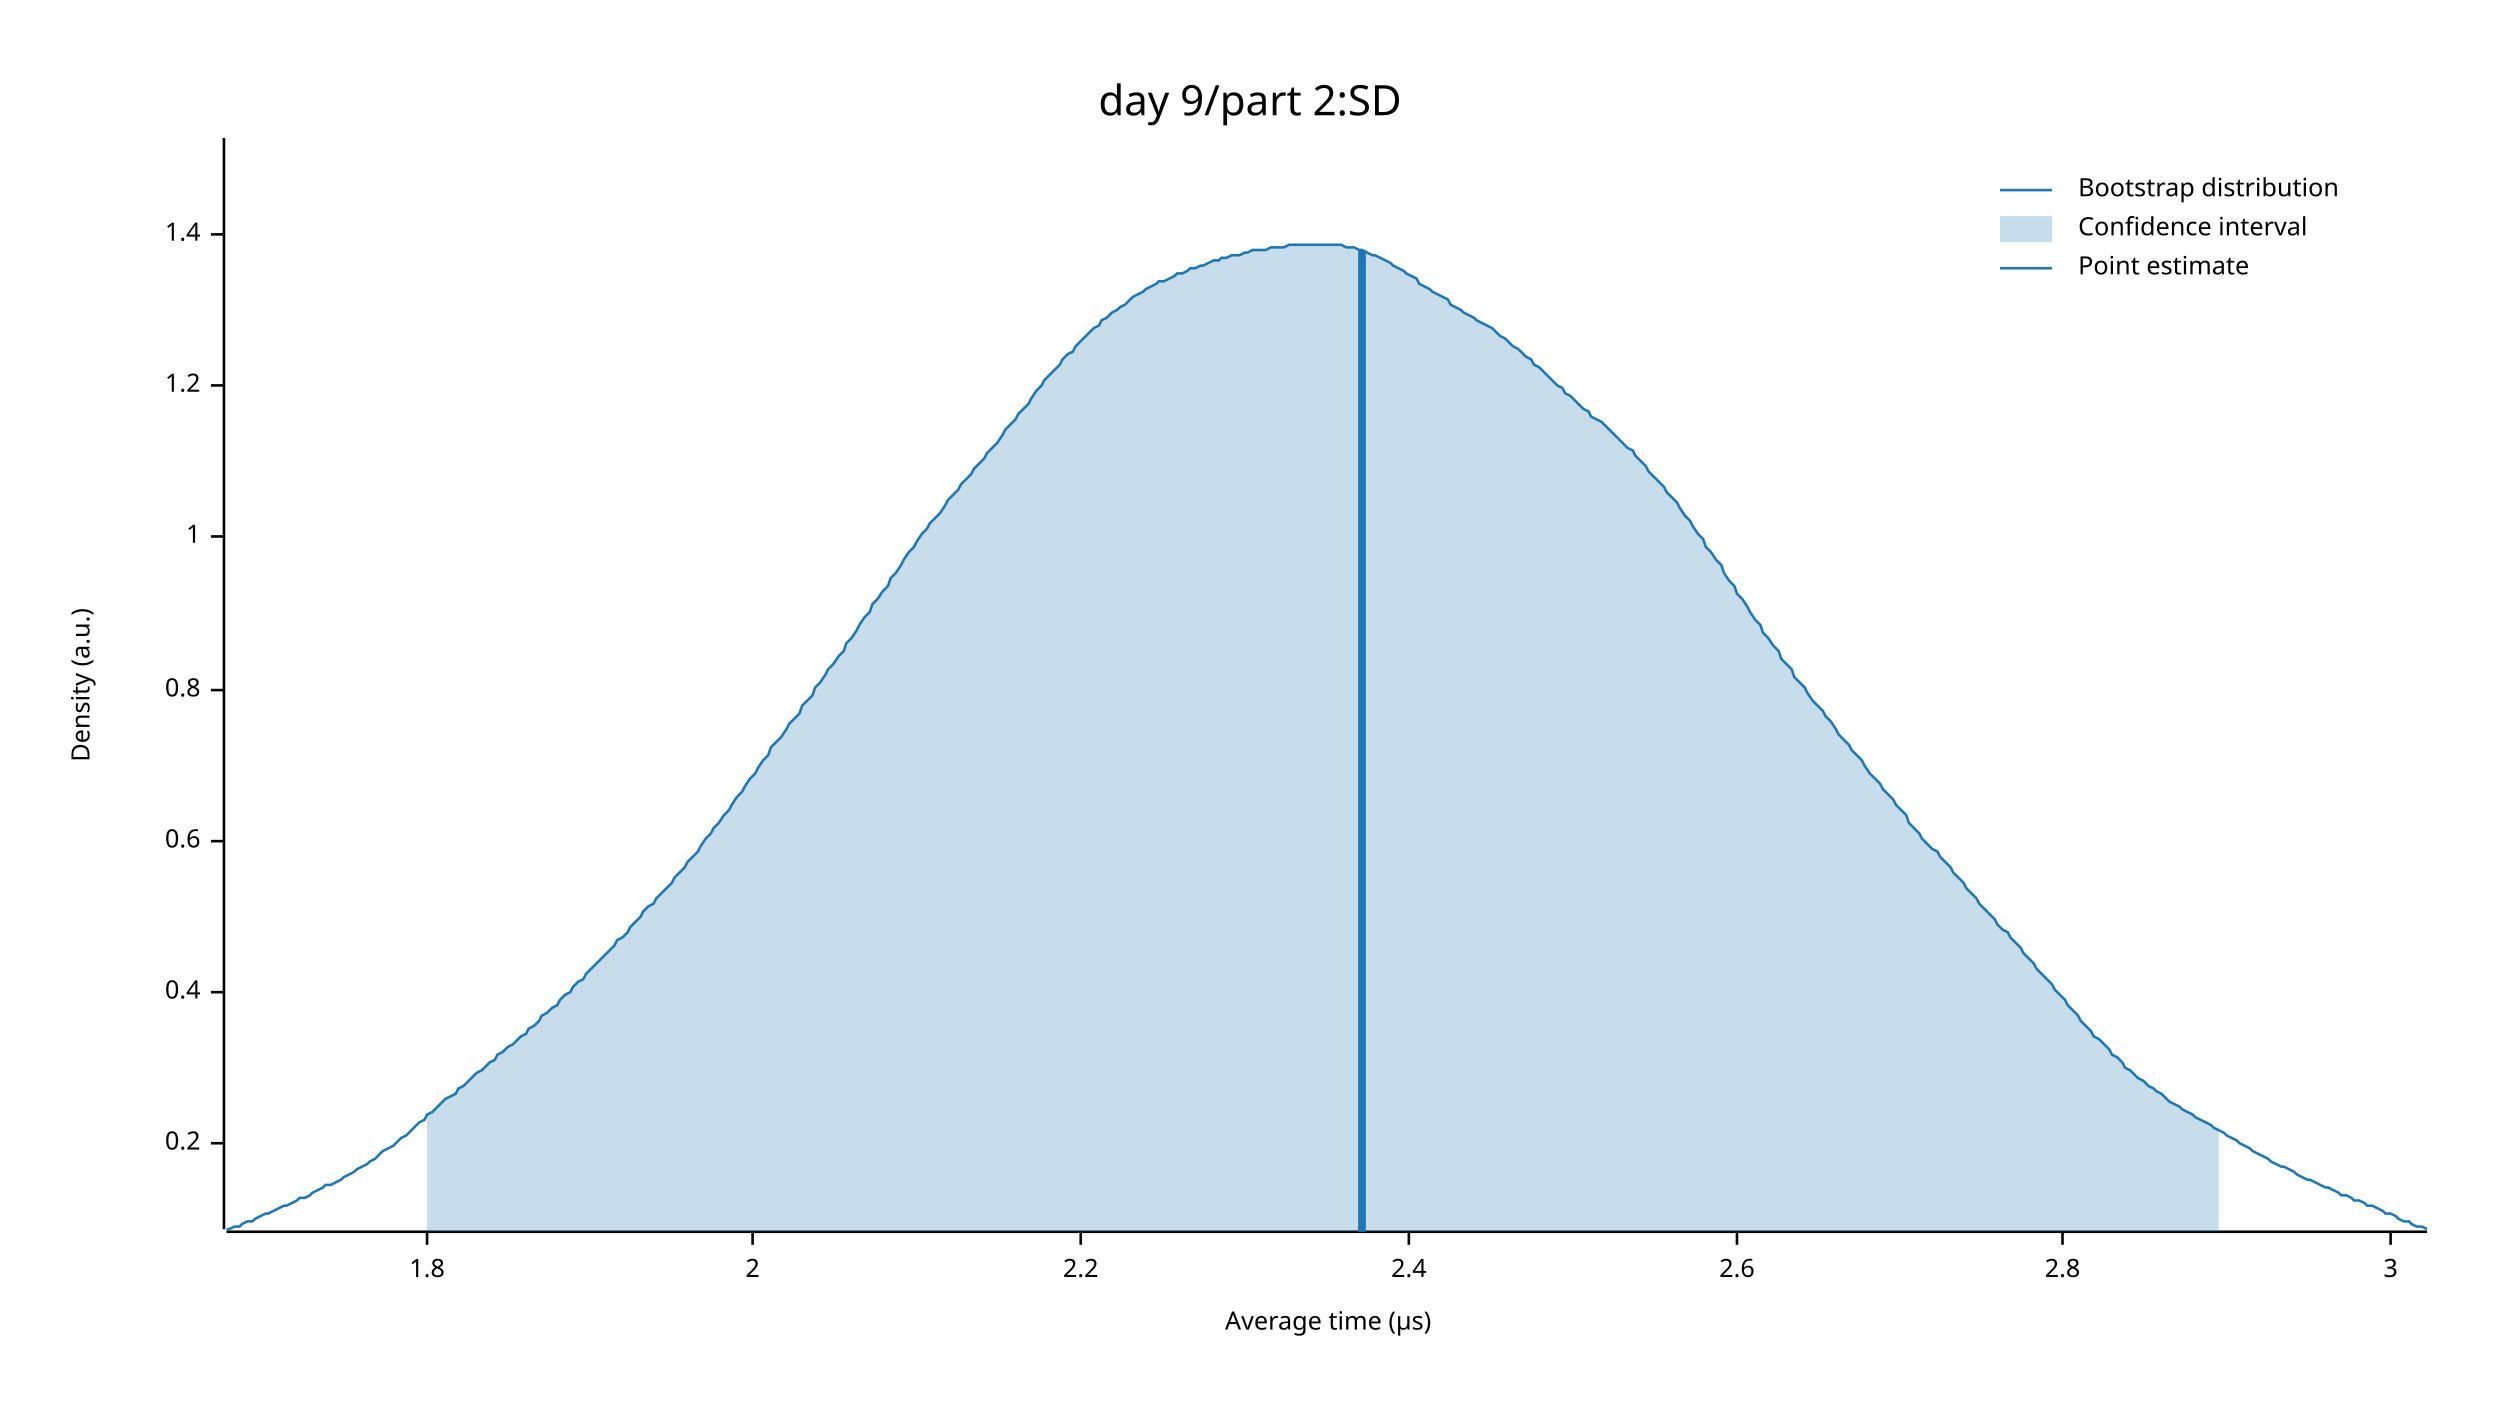
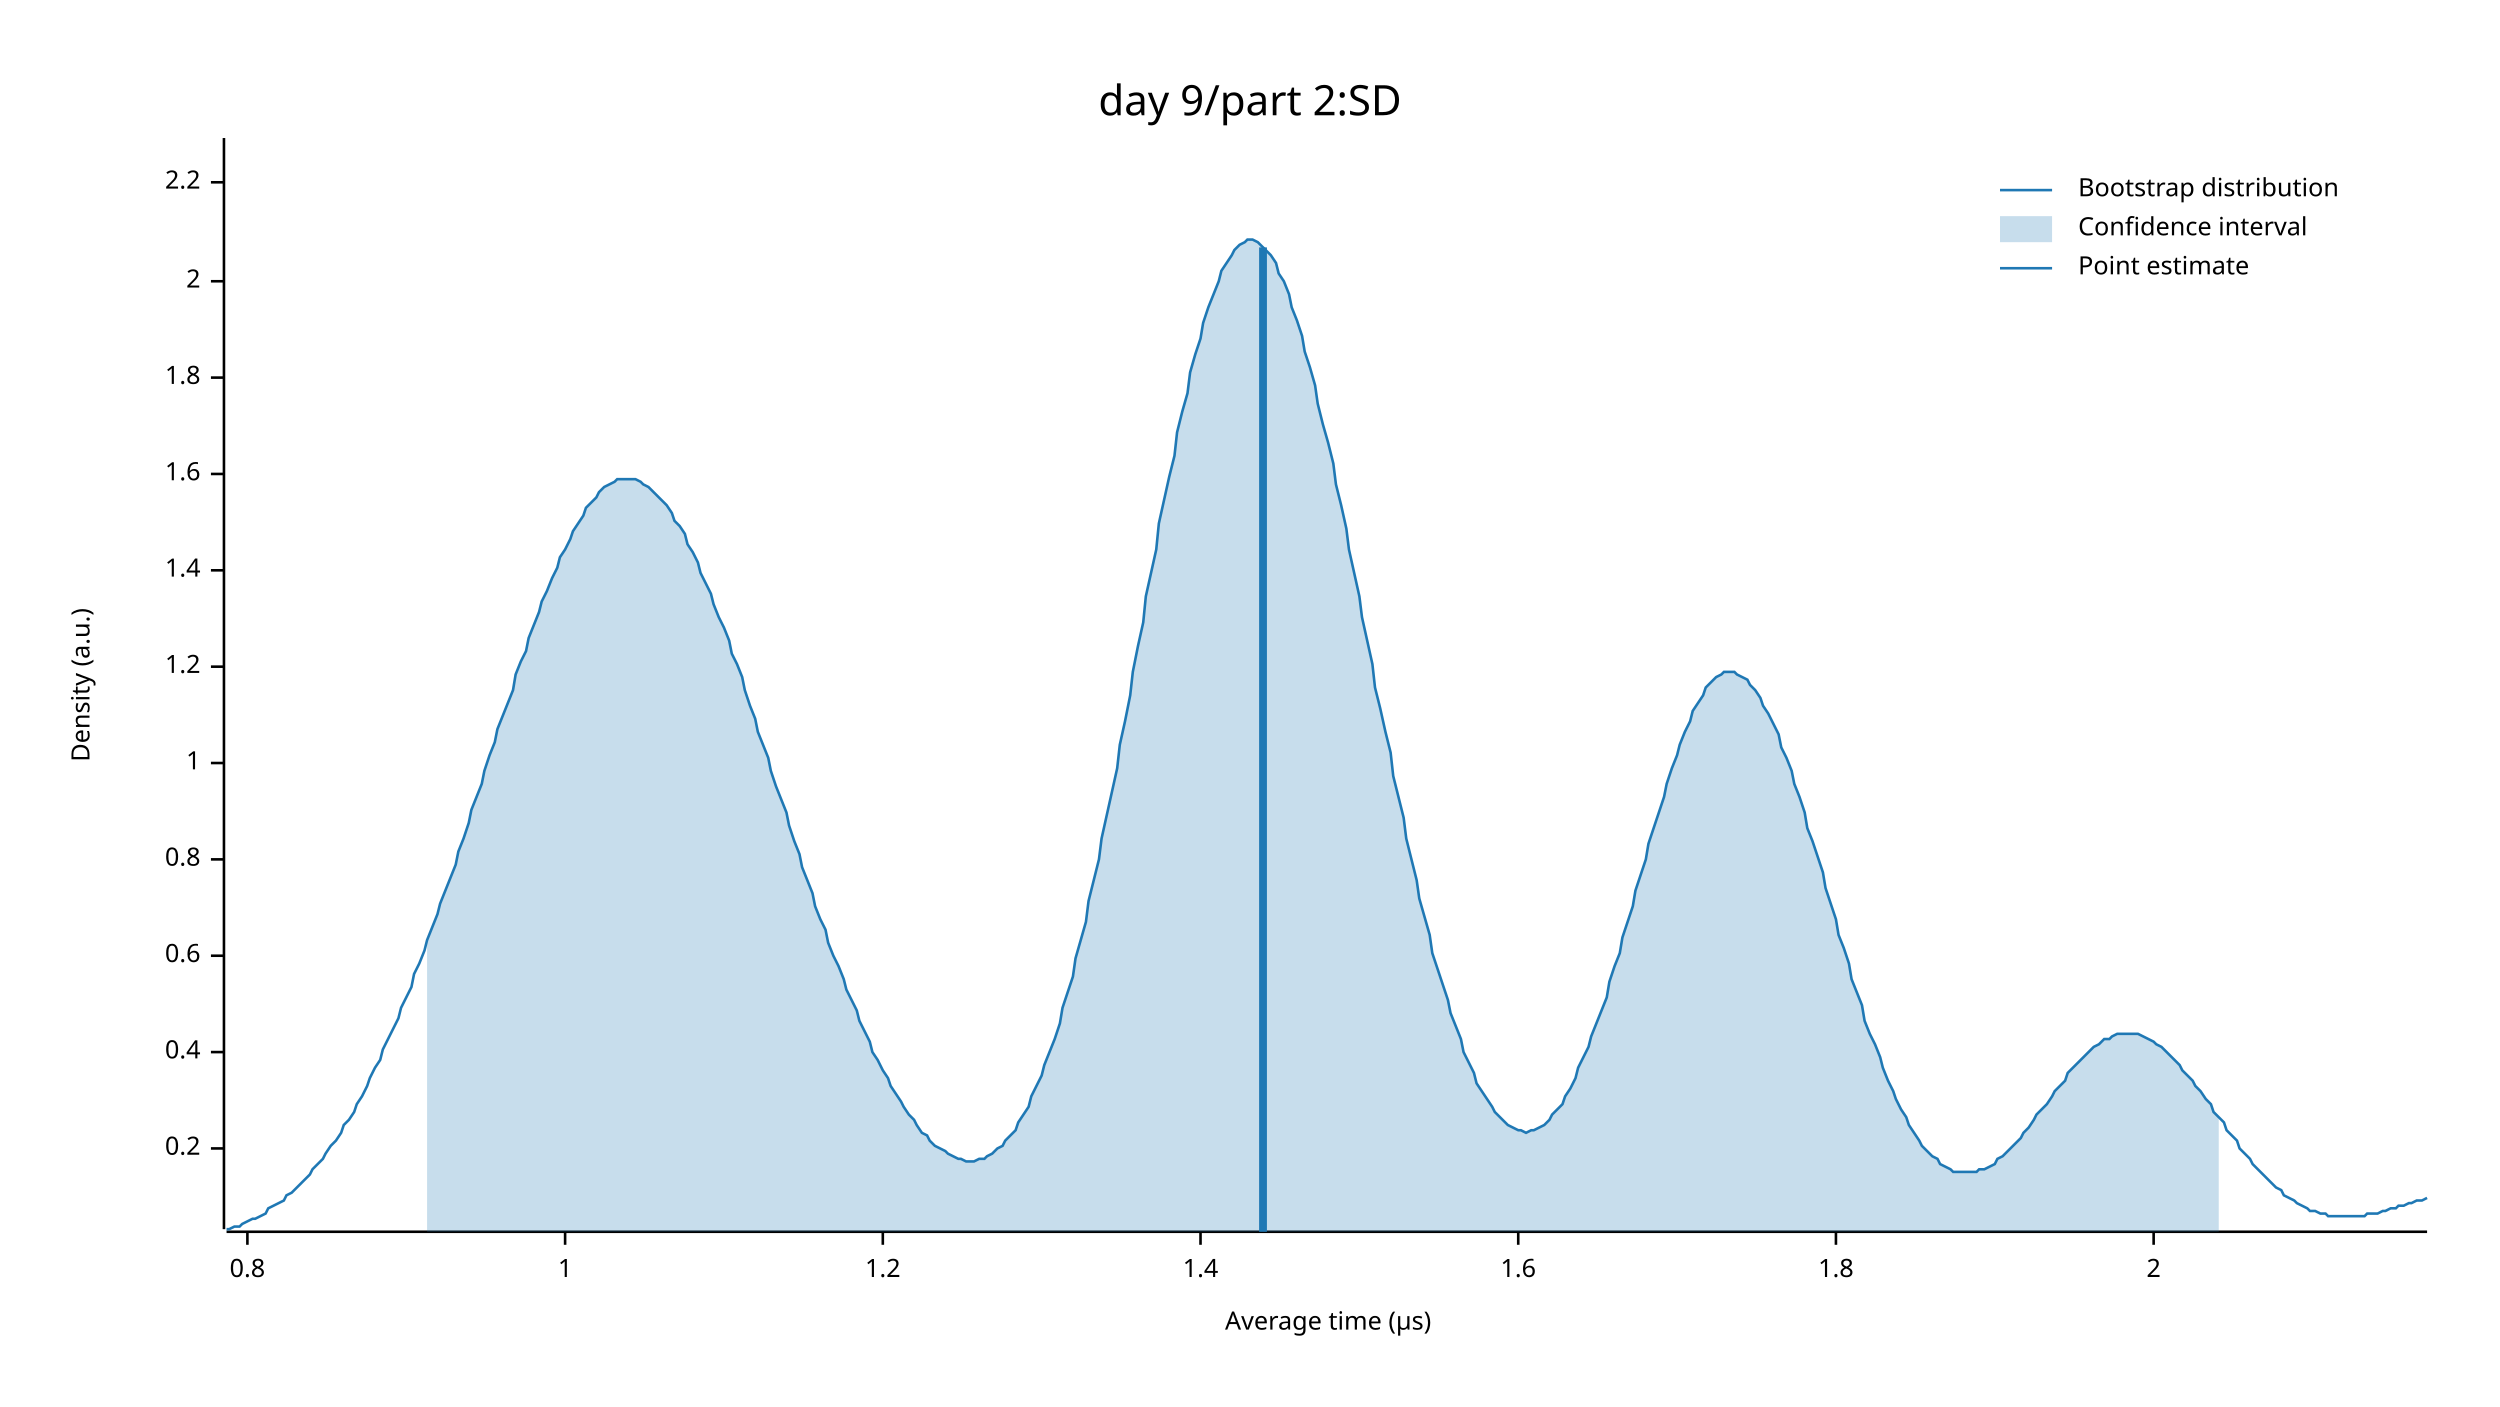
<svg xmlns="http://www.w3.org/2000/svg" width="960" height="540" viewBox="0 0 960 540">
  <text x="480" y="32" dy="0.76em" text-anchor="middle" font-family="sans-serif" font-size="16.129" opacity="1" fill="#000000">
day 9/part 2:SD
</text>
  <text x="27" y="263" dy="0.76em" text-anchor="middle" font-family="sans-serif" font-size="9.677" opacity="1" fill="#000000" transform="rotate(270, 27, 263)">
Density (a.u.)
</text>
  <text x="510" y="513" dy="-0.5ex" text-anchor="middle" font-family="sans-serif" font-size="9.677" opacity="1" fill="#000000">
Average time (µs)
</text>
  <polyline fill="none" opacity="1" stroke="#000000" stroke-width="1" points="86,53 86,472 " />
-   <text x="77" y="439" dy="0.5ex" text-anchor="end" font-family="sans-serif" font-size="9.677" opacity="1" fill="#000000">
+   <text x="77" y="441" dy="0.5ex" text-anchor="end" font-family="sans-serif" font-size="9.677" opacity="1" fill="#000000">
0.2
</text>
-   <polyline fill="none" opacity="1" stroke="#000000" stroke-width="1" points="81,439 86,439 " />
-   <text x="77" y="381" dy="0.5ex" text-anchor="end" font-family="sans-serif" font-size="9.677" opacity="1" fill="#000000">
+   <polyline fill="none" opacity="1" stroke="#000000" stroke-width="1" points="81,441 86,441 " />
+   <text x="77" y="404" dy="0.5ex" text-anchor="end" font-family="sans-serif" font-size="9.677" opacity="1" fill="#000000">
0.4
</text>
-   <polyline fill="none" opacity="1" stroke="#000000" stroke-width="1" points="81,381 86,381 " />
-   <text x="77" y="323" dy="0.5ex" text-anchor="end" font-family="sans-serif" font-size="9.677" opacity="1" fill="#000000">
+   <polyline fill="none" opacity="1" stroke="#000000" stroke-width="1" points="81,404 86,404 " />
+   <text x="77" y="367" dy="0.5ex" text-anchor="end" font-family="sans-serif" font-size="9.677" opacity="1" fill="#000000">
0.6
</text>
-   <polyline fill="none" opacity="1" stroke="#000000" stroke-width="1" points="81,323 86,323 " />
-   <text x="77" y="265" dy="0.5ex" text-anchor="end" font-family="sans-serif" font-size="9.677" opacity="1" fill="#000000">
+   <polyline fill="none" opacity="1" stroke="#000000" stroke-width="1" points="81,367 86,367 " />
+   <text x="77" y="330" dy="0.5ex" text-anchor="end" font-family="sans-serif" font-size="9.677" opacity="1" fill="#000000">
0.8
</text>
-   <polyline fill="none" opacity="1" stroke="#000000" stroke-width="1" points="81,265 86,265 " />
-   <text x="77" y="206" dy="0.5ex" text-anchor="end" font-family="sans-serif" font-size="9.677" opacity="1" fill="#000000">
+   <polyline fill="none" opacity="1" stroke="#000000" stroke-width="1" points="81,330 86,330 " />
+   <text x="77" y="293" dy="0.5ex" text-anchor="end" font-family="sans-serif" font-size="9.677" opacity="1" fill="#000000">
1
</text>
-   <polyline fill="none" opacity="1" stroke="#000000" stroke-width="1" points="81,206 86,206 " />
-   <text x="77" y="148" dy="0.5ex" text-anchor="end" font-family="sans-serif" font-size="9.677" opacity="1" fill="#000000">
+   <polyline fill="none" opacity="1" stroke="#000000" stroke-width="1" points="81,293 86,293 " />
+   <text x="77" y="256" dy="0.5ex" text-anchor="end" font-family="sans-serif" font-size="9.677" opacity="1" fill="#000000">
1.2
</text>
-   <polyline fill="none" opacity="1" stroke="#000000" stroke-width="1" points="81,148 86,148 " />
-   <text x="77" y="90" dy="0.5ex" text-anchor="end" font-family="sans-serif" font-size="9.677" opacity="1" fill="#000000">
+   <polyline fill="none" opacity="1" stroke="#000000" stroke-width="1" points="81,256 86,256 " />
+   <text x="77" y="219" dy="0.5ex" text-anchor="end" font-family="sans-serif" font-size="9.677" opacity="1" fill="#000000">
1.4
</text>
-   <polyline fill="none" opacity="1" stroke="#000000" stroke-width="1" points="81,90 86,90 " />
-   <polyline fill="none" opacity="1" stroke="#000000" stroke-width="1" points="87,473 932,473 " />
-   <text x="164" y="483" dy="0.76em" text-anchor="middle" font-family="sans-serif" font-size="9.677" opacity="1" fill="#000000">
+   <polyline fill="none" opacity="1" stroke="#000000" stroke-width="1" points="81,219 86,219 " />
+   <text x="77" y="182" dy="0.5ex" text-anchor="end" font-family="sans-serif" font-size="9.677" opacity="1" fill="#000000">
+ 1.6
+ </text>
+   <polyline fill="none" opacity="1" stroke="#000000" stroke-width="1" points="81,182 86,182 " />
+   <text x="77" y="145" dy="0.5ex" text-anchor="end" font-family="sans-serif" font-size="9.677" opacity="1" fill="#000000">
1.8
</text>
-   <polyline fill="none" opacity="1" stroke="#000000" stroke-width="1" points="164,473 164,478 " />
-   <text x="289" y="483" dy="0.76em" text-anchor="middle" font-family="sans-serif" font-size="9.677" opacity="1" fill="#000000">
+   <polyline fill="none" opacity="1" stroke="#000000" stroke-width="1" points="81,145 86,145 " />
+   <text x="77" y="108" dy="0.5ex" text-anchor="end" font-family="sans-serif" font-size="9.677" opacity="1" fill="#000000">
2
</text>
-   <polyline fill="none" opacity="1" stroke="#000000" stroke-width="1" points="289,473 289,478 " />
-   <text x="415" y="483" dy="0.76em" text-anchor="middle" font-family="sans-serif" font-size="9.677" opacity="1" fill="#000000">
+   <polyline fill="none" opacity="1" stroke="#000000" stroke-width="1" points="81,108 86,108 " />
+   <text x="77" y="70" dy="0.5ex" text-anchor="end" font-family="sans-serif" font-size="9.677" opacity="1" fill="#000000">
2.2
</text>
-   <polyline fill="none" opacity="1" stroke="#000000" stroke-width="1" points="415,473 415,478 " />
-   <text x="541" y="483" dy="0.76em" text-anchor="middle" font-family="sans-serif" font-size="9.677" opacity="1" fill="#000000">
- 2.4
+   <polyline fill="none" opacity="1" stroke="#000000" stroke-width="1" points="81,70 86,70 " />
+   <polyline fill="none" opacity="1" stroke="#000000" stroke-width="1" points="87,473 932,473 " />
+   <text x="95" y="483" dy="0.76em" text-anchor="middle" font-family="sans-serif" font-size="9.677" opacity="1" fill="#000000">
+ 0.8
</text>
-   <polyline fill="none" opacity="1" stroke="#000000" stroke-width="1" points="541,473 541,478 " />
-   <text x="667" y="483" dy="0.76em" text-anchor="middle" font-family="sans-serif" font-size="9.677" opacity="1" fill="#000000">
- 2.6
+   <polyline fill="none" opacity="1" stroke="#000000" stroke-width="1" points="95,473 95,478 " />
+   <text x="217" y="483" dy="0.76em" text-anchor="middle" font-family="sans-serif" font-size="9.677" opacity="1" fill="#000000">
+ 1
</text>
-   <polyline fill="none" opacity="1" stroke="#000000" stroke-width="1" points="667,473 667,478 " />
-   <text x="792" y="483" dy="0.76em" text-anchor="middle" font-family="sans-serif" font-size="9.677" opacity="1" fill="#000000">
- 2.8
+   <polyline fill="none" opacity="1" stroke="#000000" stroke-width="1" points="217,473 217,478 " />
+   <text x="339" y="483" dy="0.76em" text-anchor="middle" font-family="sans-serif" font-size="9.677" opacity="1" fill="#000000">
+ 1.2
</text>
-   <polyline fill="none" opacity="1" stroke="#000000" stroke-width="1" points="792,473 792,478 " />
-   <text x="918" y="483" dy="0.76em" text-anchor="middle" font-family="sans-serif" font-size="9.677" opacity="1" fill="#000000">
- 3
+   <polyline fill="none" opacity="1" stroke="#000000" stroke-width="1" points="339,473 339,478 " />
+   <text x="461" y="483" dy="0.76em" text-anchor="middle" font-family="sans-serif" font-size="9.677" opacity="1" fill="#000000">
+ 1.4
</text>
-   <polyline fill="none" opacity="1" stroke="#000000" stroke-width="1" points="918,473 918,478 " />
-   <polyline fill="none" opacity="1" stroke="#1F78B4" stroke-width="1" points="87,472 88,472 90,471 92,471 93,470 95,469 97,469 98,468 100,467 102,466 103,466 105,465 107,464 109,463 110,463 112,462 114,461 115,460 117,460 119,459 120,458 122,457 124,456 125,455 127,455 129,454 131,453 132,452 134,451 136,450 137,449 139,448 141,447 142,446 144,445 146,443 147,442 149,441 151,440 153,438 154,437 156,436 158,434 159,433 161,431 163,430 164,428 166,427 168,425 169,424 171,422 173,421 175,420 176,418 178,417 180,415 181,414 183,412 185,411 186,410 188,408 190,407 191,405 193,404 195,402 197,401 198,400 200,398 202,397 203,395 205,394 207,392 208,390 210,389 212,387 214,386 215,384 217,382 219,381 220,379 222,377 224,376 225,374 227,372 229,370 230,369 232,367 234,365 236,363 237,361 239,360 241,358 242,356 244,354 246,352 247,350 249,348 251,347 252,345 254,343 256,341 258,339 259,337 261,335 263,333 264,331 266,329 268,327 269,325 271,322 273,320 274,318 276,316 278,313 280,311 281,309 283,306 285,304 286,302 288,299 290,297 291,295 293,292 295,290 296,287 298,285 300,283 302,280 303,278 305,276 307,274 308,271 310,269 312,267 313,264 315,262 317,259 318,257 320,255 322,252 324,250 325,247 327,245 329,242 330,240 332,237 334,235 335,232 337,230 339,227 341,225 342,222 344,220 346,217 347,215 349,212 351,210 352,208 354,205 356,203 357,201 359,199 361,197 363,194 364,192 366,190 368,188 369,186 371,184 373,182 374,180 376,178 378,176 379,174 381,172 383,170 385,167 386,165 388,163 390,161 391,159 393,157 395,155 396,153 398,150 400,148 401,146 403,144 405,142 407,140 408,138 410,136 412,135 413,133 415,131 417,129 418,128 420,126 422,125 423,123 425,122 427,120 429,119 430,118 432,117 434,115 435,114 437,113 439,112 440,111 442,110 444,109 445,108 447,108 449,107 451,106 452,105 454,105 456,104 457,103 459,103 461,102 462,102 464,101 466,100 468,100 469,99 471,99 473,98 474,98 476,98 478,97 479,97 481,96 483,96 484,96 486,96 488,95 490,95 491,95 493,95 495,94 496,94 498,94 500,94 501,94 503,94 505,94 506,94 508,94 510,94 512,94 513,94 515,94 517,95 518,95 520,95 522,96 523,96 525,97 527,98 528,98 530,99 532,100 534,101 535,102 537,103 539,104 540,105 542,106 544,107 545,109 547,110 549,111 550,112 552,113 554,114 556,115 557,117 559,118 561,119 562,120 564,121 566,122 567,123 569,124 571,125 573,126 574,127 576,129 578,130 579,131 581,133 583,134 584,135 586,137 588,138 589,140 591,141 593,143 595,145 596,146 598,148 600,149 601,151 603,152 605,154 606,155 608,157 610,158 611,160 613,161 615,162 617,164 618,165 620,167 622,169 623,170 625,172 627,173 628,175 630,177 632,179 633,181 635,183 637,185 639,187 640,189 642,191 644,193 645,195 647,198 649,200 650,202 652,205 654,207 655,210 657,212 659,215 661,217 662,220 664,223 666,225 667,228 669,230 671,233 672,235 674,238 676,240 677,243 679,245 681,248 683,250 684,253 686,255 688,257 689,260 691,262 693,264 694,266 696,269 698,271 700,273 701,275 703,277 705,280 706,282 708,284 710,286 711,288 713,290 715,292 716,294 718,297 720,299 722,301 723,303 725,305 727,307 728,309 730,311 732,313 733,316 735,318 737,320 738,322 740,324 742,326 744,327 745,329 747,331 749,333 750,335 752,337 754,339 755,341 757,343 759,345 760,347 762,349 764,351 766,353 767,355 769,357 771,358 772,360 774,362 776,364 777,366 779,368 781,370 782,372 784,374 786,376 788,378 789,380 791,382 793,384 794,386 796,388 798,390 799,392 801,394 803,396 804,398 806,399 808,401 810,403 811,405 813,406 815,408 816,410 818,411 820,413 821,414 823,415 825,417 827,418 828,419 830,420 832,422 833,423 835,424 837,425 838,426 840,427 842,428 843,429 845,430 847,431 849,432 850,433 852,434 854,435 855,436 857,437 859,438 860,439 862,440 864,441 865,442 867,443 869,444 871,445 872,446 874,447 876,448 877,448 879,449 881,450 882,451 884,452 886,453 887,453 889,454 891,455 893,456 894,456 896,457 898,458 899,459 901,459 903,460 904,461 906,461 908,462 909,463 911,463 913,464 915,465 916,466 918,466 920,467 921,468 923,469 925,469 926,470 928,471 930,471 932,472 " />
-   <polygon opacity="0.25" fill="#1F78B4" points="164,428 166,427 168,425 169,424 171,422 173,421 175,420 176,418 178,417 180,415 181,414 183,412 185,411 186,410 188,408 190,407 191,405 193,404 195,402 197,401 198,400 200,398 202,397 203,395 205,394 207,392 208,390 210,389 212,387 214,386 215,384 217,382 219,381 220,379 222,377 224,376 225,374 227,372 229,370 230,369 232,367 234,365 236,363 237,361 239,360 241,358 242,356 244,354 246,352 247,350 249,348 251,347 252,345 254,343 256,341 258,339 259,337 261,335 263,333 264,331 266,329 268,327 269,325 271,322 273,320 274,318 276,316 278,313 280,311 281,309 283,306 285,304 286,302 288,299 290,297 291,295 293,292 295,290 296,287 298,285 300,283 302,280 303,278 305,276 307,274 308,271 310,269 312,267 313,264 315,262 317,259 318,257 320,255 322,252 324,250 325,247 327,245 329,242 330,240 332,237 334,235 335,232 337,230 339,227 341,225 342,222 344,220 346,217 347,215 349,212 351,210 352,208 354,205 356,203 357,201 359,199 361,197 363,194 364,192 366,190 368,188 369,186 371,184 373,182 374,180 376,178 378,176 379,174 381,172 383,170 385,167 386,165 388,163 390,161 391,159 393,157 395,155 396,153 398,150 400,148 401,146 403,144 405,142 407,140 408,138 410,136 412,135 413,133 415,131 417,129 418,128 420,126 422,125 423,123 425,122 427,120 429,119 430,118 432,117 434,115 435,114 437,113 439,112 440,111 442,110 444,109 445,108 447,108 449,107 451,106 452,105 454,105 456,104 457,103 459,103 461,102 462,102 464,101 466,100 468,100 469,99 471,99 473,98 474,98 476,98 478,97 479,97 481,96 483,96 484,96 486,96 488,95 490,95 491,95 493,95 495,94 496,94 498,94 500,94 501,94 503,94 505,94 506,94 508,94 510,94 512,94 513,94 515,94 517,95 518,95 520,95 522,96 523,96 525,97 527,98 528,98 530,99 532,100 534,101 535,102 537,103 539,104 540,105 542,106 544,107 545,109 547,110 549,111 550,112 552,113 554,114 556,115 557,117 559,118 561,119 562,120 564,121 566,122 567,123 569,124 571,125 573,126 574,127 576,129 578,130 579,131 581,133 583,134 584,135 586,137 588,138 589,140 591,141 593,143 595,145 596,146 598,148 600,149 601,151 603,152 605,154 606,155 608,157 610,158 611,160 613,161 615,162 617,164 618,165 620,167 622,169 623,170 625,172 627,173 628,175 630,177 632,179 633,181 635,183 637,185 639,187 640,189 642,191 644,193 645,195 647,198 649,200 650,202 652,205 654,207 655,210 657,212 659,215 661,217 662,220 664,223 666,225 667,228 669,230 671,233 672,235 674,238 676,240 677,243 679,245 681,248 683,250 684,253 686,255 688,257 689,260 691,262 693,264 694,266 696,269 698,271 700,273 701,275 703,277 705,280 706,282 708,284 710,286 711,288 713,290 715,292 716,294 718,297 720,299 722,301 723,303 725,305 727,307 728,309 730,311 732,313 733,316 735,318 737,320 738,322 740,324 742,326 744,327 745,329 747,331 749,333 750,335 752,337 754,339 755,341 757,343 759,345 760,347 762,349 764,351 766,353 767,355 769,357 771,358 772,360 774,362 776,364 777,366 779,368 781,370 782,372 784,374 786,376 788,378 789,380 791,382 793,384 794,386 796,388 798,390 799,392 801,394 803,396 804,398 806,399 808,401 810,403 811,405 813,406 815,408 816,410 818,411 820,413 821,414 823,415 825,417 827,418 828,419 830,420 832,422 833,423 835,424 837,425 838,426 840,427 842,428 843,429 845,430 847,431 849,432 850,433 852,434 852,473 164,473 " />
-   <polyline fill="none" opacity="1" stroke="#1F78B4" stroke-width="3" points="523,473 523,96 " />
+   <polyline fill="none" opacity="1" stroke="#000000" stroke-width="1" points="461,473 461,478 " />
+   <text x="583" y="483" dy="0.76em" text-anchor="middle" font-family="sans-serif" font-size="9.677" opacity="1" fill="#000000">
+ 1.6
+ </text>
+   <polyline fill="none" opacity="1" stroke="#000000" stroke-width="1" points="583,473 583,478 " />
+   <text x="705" y="483" dy="0.76em" text-anchor="middle" font-family="sans-serif" font-size="9.677" opacity="1" fill="#000000">
+ 1.8
+ </text>
+   <polyline fill="none" opacity="1" stroke="#000000" stroke-width="1" points="705,473 705,478 " />
+   <text x="827" y="483" dy="0.76em" text-anchor="middle" font-family="sans-serif" font-size="9.677" opacity="1" fill="#000000">
+ 2
+ </text>
+   <polyline fill="none" opacity="1" stroke="#000000" stroke-width="1" points="827,473 827,478 " />
+   <polyline fill="none" opacity="1" stroke="#1F78B4" stroke-width="1" points="87,472 88,472 90,471 92,471 93,470 95,469 97,468 98,468 100,467 102,466 103,464 105,463 107,462 109,461 110,459 112,458 114,456 115,455 117,453 119,451 120,449 122,447 124,445 125,443 127,440 129,438 131,435 132,432 134,430 136,427 137,424 139,421 141,417 142,414 144,410 146,407 147,403 149,399 151,395 153,391 154,387 156,383 158,379 159,374 161,370 163,365 164,361 166,356 168,351 169,347 171,342 173,337 175,332 176,327 178,322 180,316 181,311 183,306 185,301 186,296 188,290 190,285 191,280 193,275 195,270 197,265 198,259 200,254 202,250 203,245 205,240 207,235 208,231 210,227 212,222 214,218 215,214 217,211 219,207 220,204 222,201 224,198 225,195 227,193 229,191 230,189 232,187 234,186 236,185 237,184 239,184 241,184 242,184 244,184 246,185 247,186 249,187 251,189 252,190 254,192 256,194 258,197 259,200 261,202 263,205 264,209 266,212 268,216 269,220 271,224 273,228 274,232 276,237 278,241 280,246 281,251 283,255 285,260 286,265 288,271 290,276 291,281 293,286 295,291 296,296 298,302 300,307 302,312 303,317 305,323 307,328 308,333 310,338 312,343 313,348 315,353 317,357 318,362 320,367 322,371 324,376 325,380 327,384 329,388 330,392 332,396 334,400 335,404 337,407 339,411 341,414 342,417 344,420 346,423 347,425 349,428 351,430 352,432 354,435 356,436 357,438 359,440 361,441 363,442 364,443 366,444 368,445 369,445 371,446 373,446 374,446 376,445 378,445 379,444 381,443 383,441 385,440 386,438 388,436 390,434 391,431 393,428 395,425 396,421 398,417 400,413 401,409 403,404 405,399 407,393 408,387 410,381 412,375 413,368 415,361 417,354 418,346 420,338 422,330 423,322 425,313 427,304 429,295 430,286 432,277 434,267 435,258 437,248 439,239 440,229 442,220 444,211 445,201 447,192 449,183 451,175 452,166 454,158 456,151 457,143 459,136 461,130 462,124 464,118 466,113 468,108 469,104 471,101 473,98 474,96 476,94 478,93 479,92 481,92 483,93 484,94 486,96 488,98 490,101 491,105 493,108 495,113 496,118 498,123 500,129 501,135 503,141 505,148 506,155 508,163 510,170 512,178 513,186 515,194 517,203 518,211 520,220 522,229 523,237 525,246 527,255 528,264 530,272 532,281 534,289 535,298 537,306 539,314 540,322 542,330 544,338 545,345 547,352 549,359 550,366 552,372 554,378 556,384 557,389 559,394 561,399 562,404 564,408 566,412 567,416 569,419 571,422 573,425 574,427 576,429 578,431 579,432 581,433 583,434 584,434 586,435 588,434 589,434 591,433 593,432 595,430 596,428 598,426 600,424 601,421 603,418 605,414 606,410 608,406 610,402 611,398 613,393 615,388 617,383 618,377 620,371 622,366 623,360 625,354 627,348 628,342 630,336 632,330 633,324 635,318 637,312 639,306 640,301 642,295 644,290 645,286 647,281 649,277 650,273 652,270 654,267 655,264 657,262 659,260 661,259 662,258 664,258 666,258 667,259 669,260 671,261 672,263 674,265 676,268 677,271 679,274 681,278 683,282 684,287 686,291 688,296 689,301 691,306 693,312 694,318 696,323 698,329 700,335 701,341 703,347 705,353 706,359 708,364 710,370 711,376 713,381 715,386 716,392 718,397 720,401 722,406 723,410 725,415 727,419 728,422 730,426 732,429 733,432 735,435 737,438 738,440 740,442 742,444 744,445 745,447 747,448 749,449 750,450 752,450 754,450 755,450 757,450 759,450 760,449 762,449 764,448 766,447 767,445 769,444 771,442 772,441 774,439 776,437 777,435 779,433 781,430 782,428 784,426 786,424 788,421 789,419 791,417 793,415 794,412 796,410 798,408 799,407 801,405 803,403 804,402 806,401 808,399 810,399 811,398 813,397 815,397 816,397 818,397 820,397 821,397 823,398 825,399 827,400 828,401 830,402 832,404 833,405 835,407 837,409 838,411 840,413 842,415 843,417 845,419 847,422 849,424 850,427 852,429 854,431 855,434 857,436 859,438 860,441 862,443 864,445 865,447 867,449 869,451 871,453 872,454 874,456 876,457 877,459 879,460 881,461 882,462 884,463 886,464 887,465 889,465 891,466 893,466 894,467 896,467 898,467 899,467 901,467 903,467 904,467 906,467 908,467 909,466 911,466 913,466 915,465 916,465 918,464 920,464 921,463 923,463 925,462 926,462 928,461 930,461 932,460 " />
+   <polygon opacity="0.25" fill="#1F78B4" points="164,361 166,356 168,351 169,347 171,342 173,337 175,332 176,327 178,322 180,316 181,311 183,306 185,301 186,296 188,290 190,285 191,280 193,275 195,270 197,265 198,259 200,254 202,250 203,245 205,240 207,235 208,231 210,227 212,222 214,218 215,214 217,211 219,207 220,204 222,201 224,198 225,195 227,193 229,191 230,189 232,187 234,186 236,185 237,184 239,184 241,184 242,184 244,184 246,185 247,186 249,187 251,189 252,190 254,192 256,194 258,197 259,200 261,202 263,205 264,209 266,212 268,216 269,220 271,224 273,228 274,232 276,237 278,241 280,246 281,251 283,255 285,260 286,265 288,271 290,276 291,281 293,286 295,291 296,296 298,302 300,307 302,312 303,317 305,323 307,328 308,333 310,338 312,343 313,348 315,353 317,357 318,362 320,367 322,371 324,376 325,380 327,384 329,388 330,392 332,396 334,400 335,404 337,407 339,411 341,414 342,417 344,420 346,423 347,425 349,428 351,430 352,432 354,435 356,436 357,438 359,440 361,441 363,442 364,443 366,444 368,445 369,445 371,446 373,446 374,446 376,445 378,445 379,444 381,443 383,441 385,440 386,438 388,436 390,434 391,431 393,428 395,425 396,421 398,417 400,413 401,409 403,404 405,399 407,393 408,387 410,381 412,375 413,368 415,361 417,354 418,346 420,338 422,330 423,322 425,313 427,304 429,295 430,286 432,277 434,267 435,258 437,248 439,239 440,229 442,220 444,211 445,201 447,192 449,183 451,175 452,166 454,158 456,151 457,143 459,136 461,130 462,124 464,118 466,113 468,108 469,104 471,101 473,98 474,96 476,94 478,93 479,92 481,92 483,93 484,94 486,96 488,98 490,101 491,105 493,108 495,113 496,118 498,123 500,129 501,135 503,141 505,148 506,155 508,163 510,170 512,178 513,186 515,194 517,203 518,211 520,220 522,229 523,237 525,246 527,255 528,264 530,272 532,281 534,289 535,298 537,306 539,314 540,322 542,330 544,338 545,345 547,352 549,359 550,366 552,372 554,378 556,384 557,389 559,394 561,399 562,404 564,408 566,412 567,416 569,419 571,422 573,425 574,427 576,429 578,431 579,432 581,433 583,434 584,434 586,435 588,434 589,434 591,433 593,432 595,430 596,428 598,426 600,424 601,421 603,418 605,414 606,410 608,406 610,402 611,398 613,393 615,388 617,383 618,377 620,371 622,366 623,360 625,354 627,348 628,342 630,336 632,330 633,324 635,318 637,312 639,306 640,301 642,295 644,290 645,286 647,281 649,277 650,273 652,270 654,267 655,264 657,262 659,260 661,259 662,258 664,258 666,258 667,259 669,260 671,261 672,263 674,265 676,268 677,271 679,274 681,278 683,282 684,287 686,291 688,296 689,301 691,306 693,312 694,318 696,323 698,329 700,335 701,341 703,347 705,353 706,359 708,364 710,370 711,376 713,381 715,386 716,392 718,397 720,401 722,406 723,410 725,415 727,419 728,422 730,426 732,429 733,432 735,435 737,438 738,440 740,442 742,444 744,445 745,447 747,448 749,449 750,450 752,450 754,450 755,450 757,450 759,450 760,449 762,449 764,448 766,447 767,445 769,444 771,442 772,441 774,439 776,437 777,435 779,433 781,430 782,428 784,426 786,424 788,421 789,419 791,417 793,415 794,412 796,410 798,408 799,407 801,405 803,403 804,402 806,401 808,399 810,399 811,398 813,397 815,397 816,397 818,397 820,397 821,397 823,398 825,399 827,400 828,401 830,402 832,404 833,405 835,407 837,409 838,411 840,413 842,415 843,417 845,419 847,422 849,424 850,427 852,429 852,473 164,473 " />
+   <polyline fill="none" opacity="1" stroke="#1F78B4" stroke-width="3" points="485,473 485,95 " />
  <text x="798" y="68" dy="0.76em" text-anchor="start" font-family="sans-serif" font-size="9.677" opacity="1" fill="#000000">
Bootstrap distribution
</text>
  <text x="798" y="83" dy="0.76em" text-anchor="start" font-family="sans-serif" font-size="9.677" opacity="1" fill="#000000">
Confidence interval
</text>
  <text x="798" y="98" dy="0.76em" text-anchor="start" font-family="sans-serif" font-size="9.677" opacity="1" fill="#000000">
Point estimate
</text>
  <polyline fill="none" opacity="1" stroke="#1F78B4" stroke-width="1" points="768,73 788,73 " />
  <rect x="768" y="83" width="20" height="10" opacity="0.25" fill="#1F78B4" stroke="none" />
  <polyline fill="none" opacity="1" stroke="#1F78B4" stroke-width="1" points="768,103 788,103 " />
</svg>
